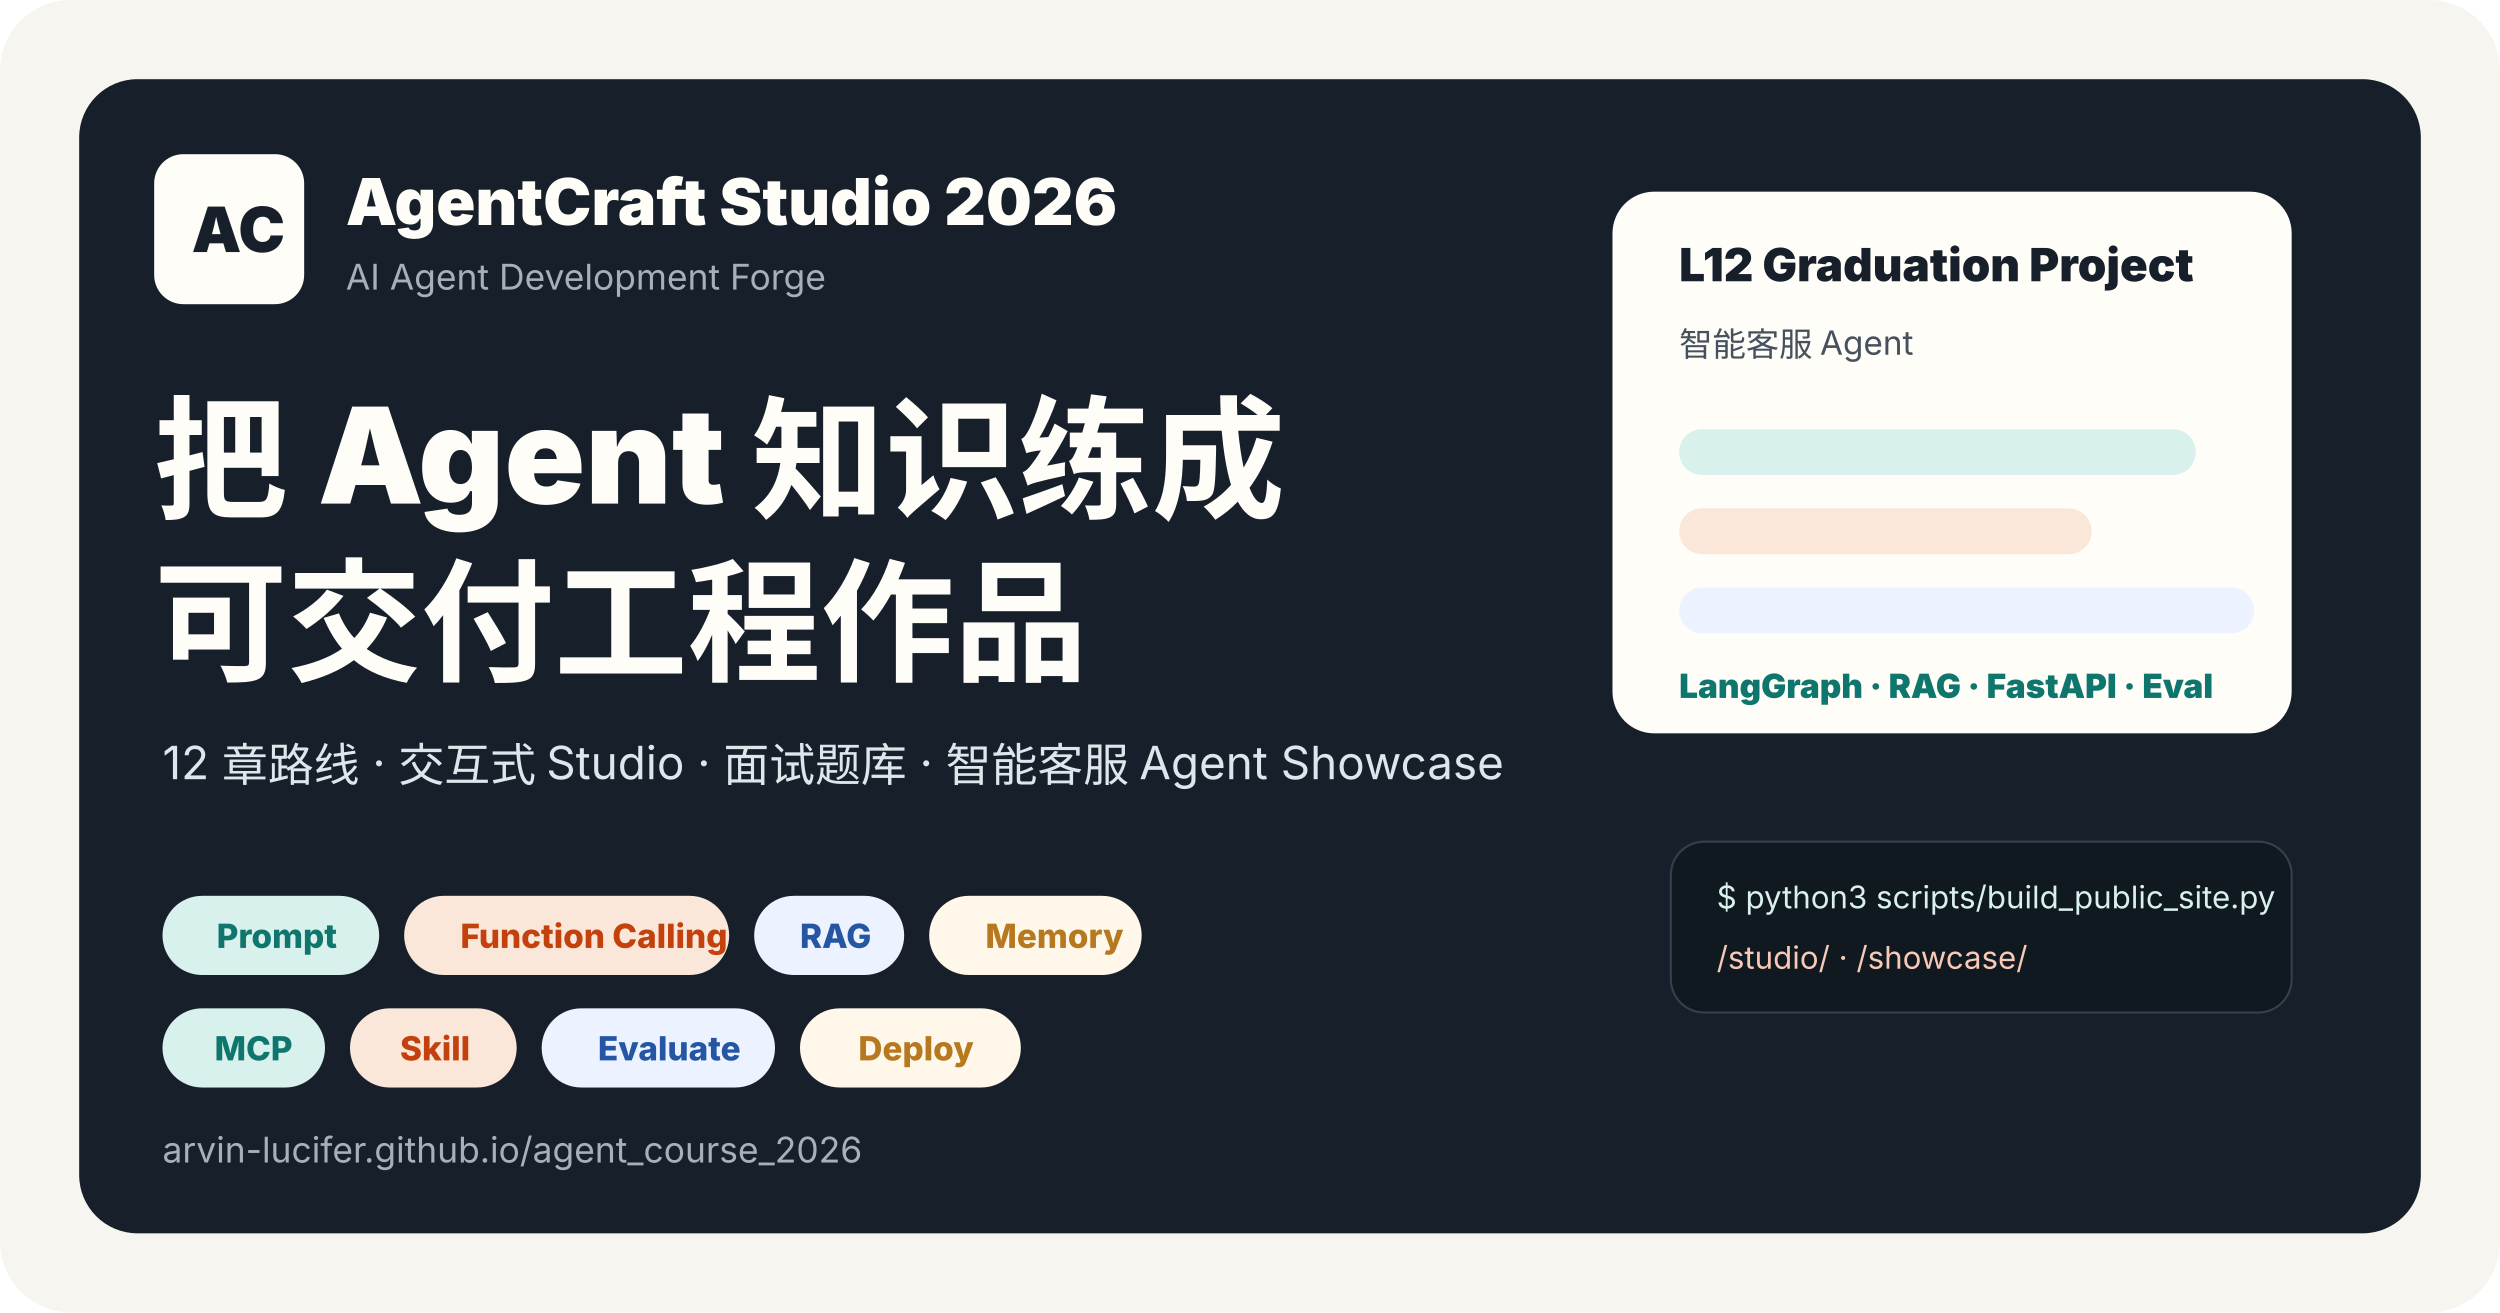
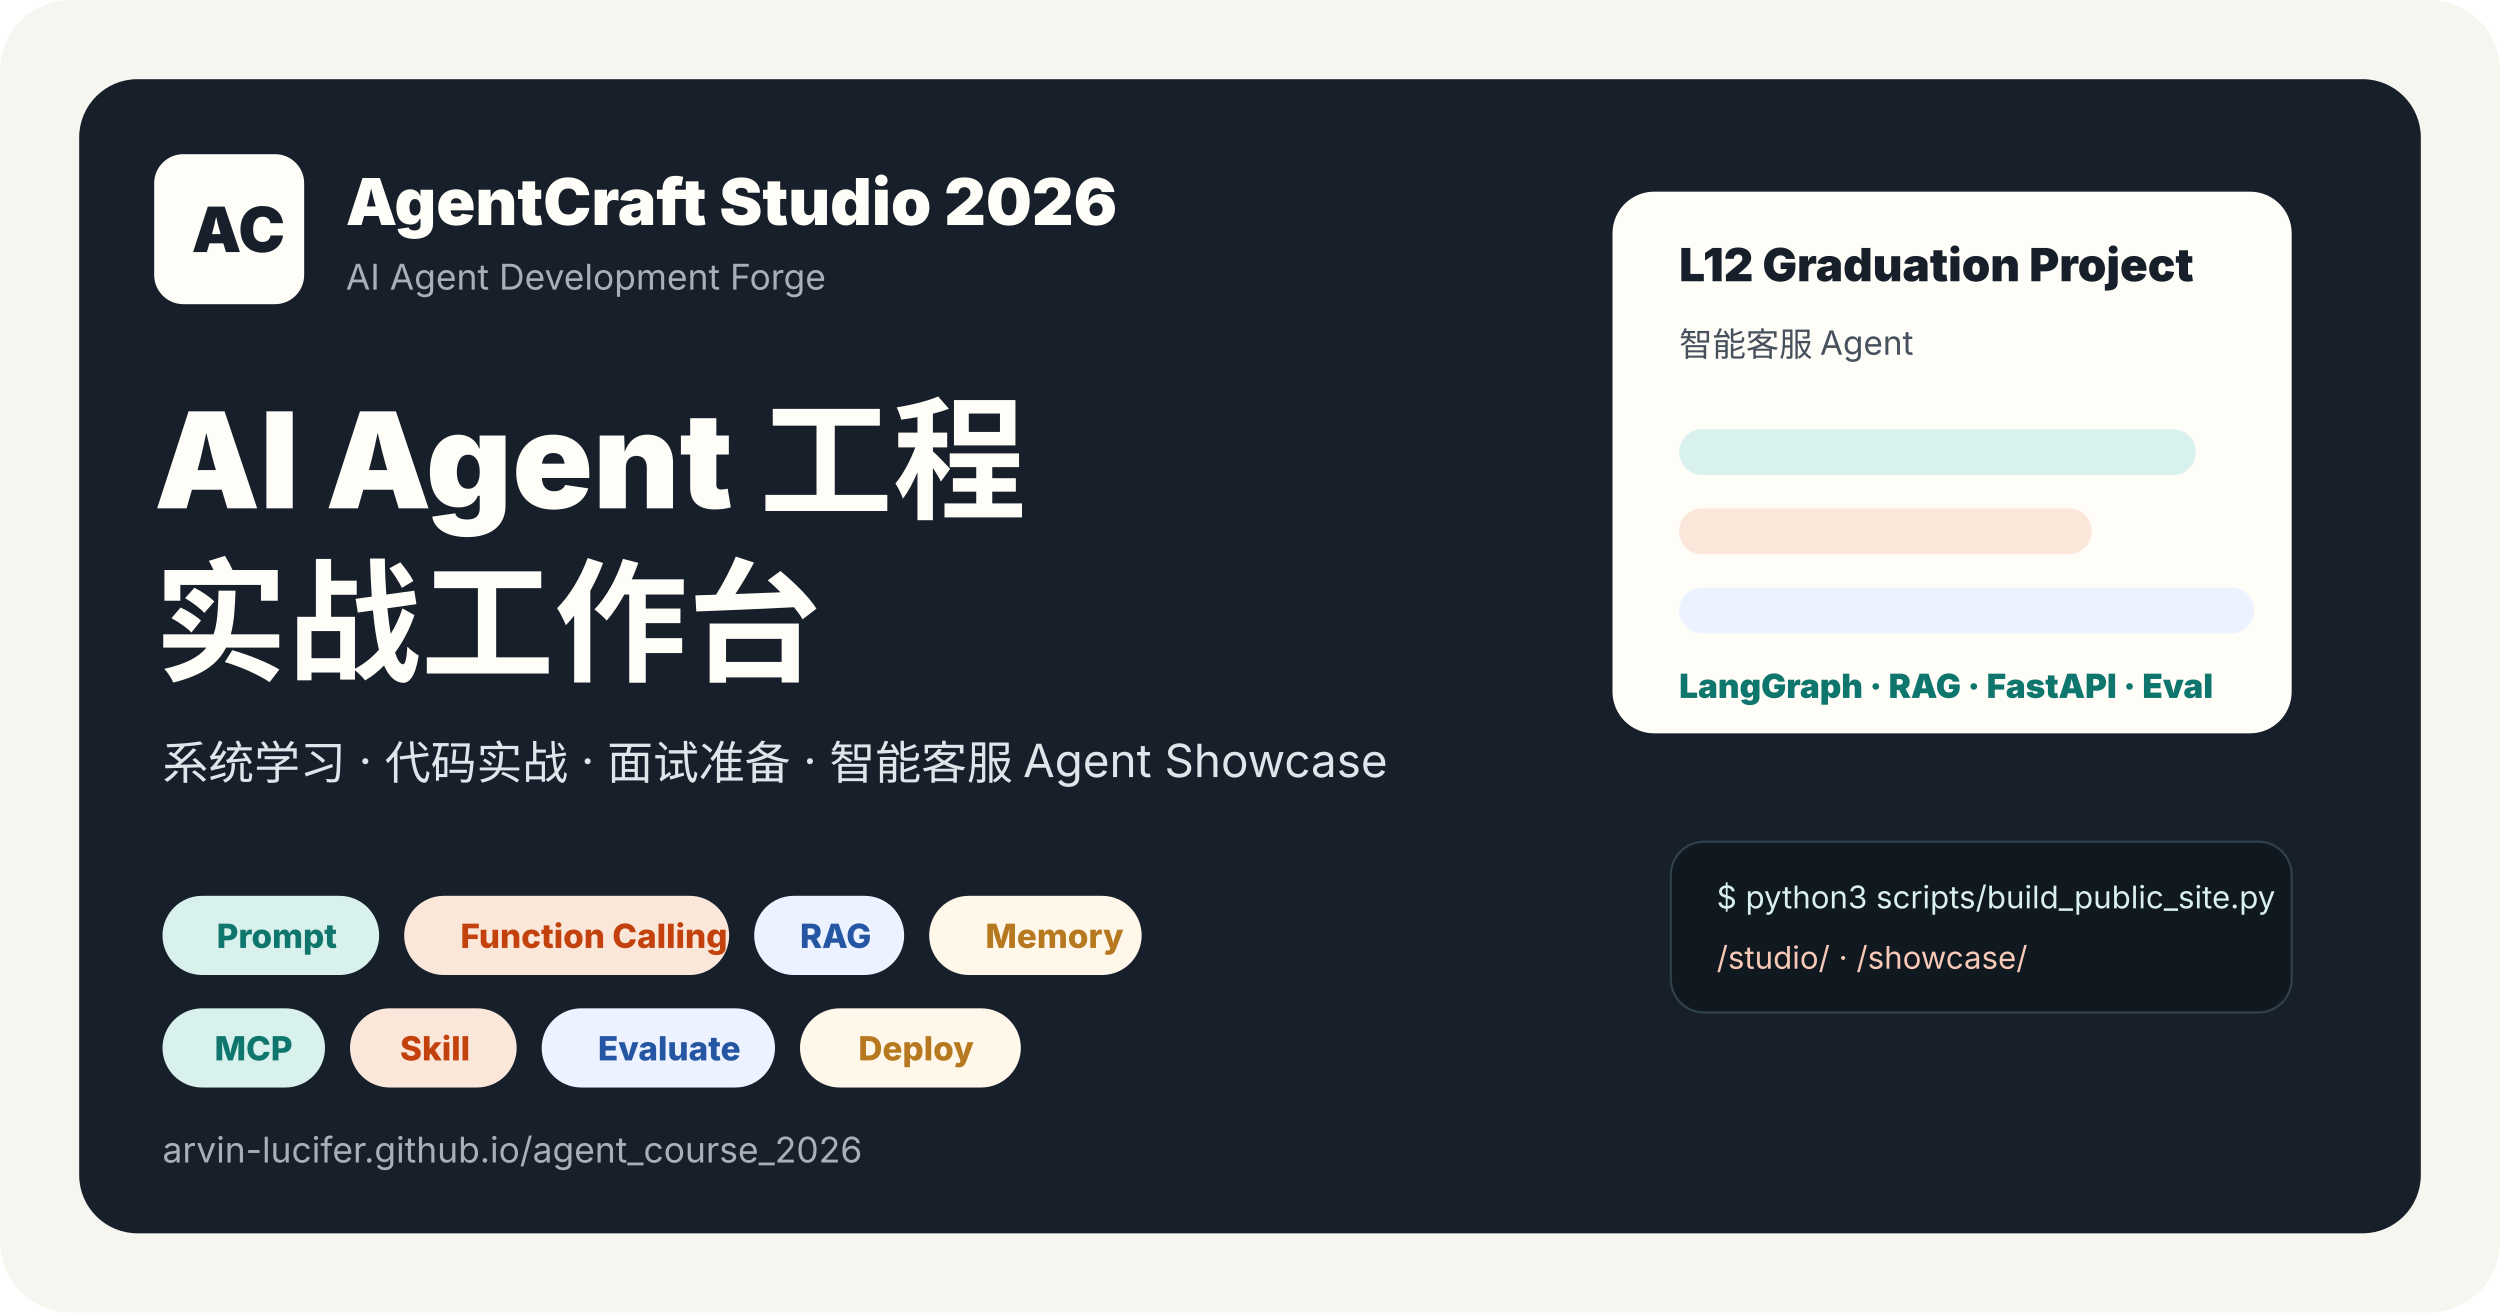
<svg xmlns="http://www.w3.org/2000/svg" width="1200" height="630" viewBox="0 0 1200 630" fill="none" role="img" aria-labelledby="title desc">
  <rect width="1200" height="630" rx="34" fill="#F7F5EF" />
  <rect x="38" y="38" width="1124" height="554" rx="28" fill="#17202A" />
  <rect x="74" y="74" width="72" height="72" rx="14" fill="#FFFDF8" />
  <text x="92" y="121" fill="#17202A" font-family="Inter,Arial,sans-serif" font-size="30" font-weight="900">AC</text>
  <text x="166" y="108" fill="#FFFDF8" font-family="Inter,Arial,sans-serif" font-size="31" font-weight="900">AgentCraft Studio 2026</text>
  <text x="166" y="139" fill="#A7B0B8" font-family="Inter,Arial,sans-serif" font-size="17">AI Agent Development Forge</text>
-   <text x="74" y="244" fill="#FFFDF8" font-family="Inter,Arial,sans-serif" font-size="64" font-weight="900">把 Agent 知识练成</text>
-   <text x="74" y="322" fill="#FFFDF8" font-family="Inter,Arial,sans-serif" font-size="64" font-weight="900">可交付工程作品</text>
-   <text x="78" y="374" fill="#DDE6EA" font-family="Inter,Arial,sans-serif" font-size="22">12 章路线 · 交互式 Studio · 面试题库 · 智能客服 Agent Showcase</text>
+   <text x="74" y="244" fill="#FFFDF8" font-family="Inter,Arial,sans-serif" font-size="64" font-weight="900">AI Agent 工程</text>
+   <text x="74" y="322" fill="#FFFDF8" font-family="Inter,Arial,sans-serif" font-size="64" font-weight="900">实战工作台</text>
+   <text x="78" y="374" fill="#DDE6EA" font-family="Inter,Arial,sans-serif" font-size="22">系统学习 · 代码实战 · 面试准备 · 智能客服 Agent Showcase</text>
  <g font-family="Inter,Arial,sans-serif" font-size="16" font-weight="800">
    <rect x="78" y="430" width="104" height="38" rx="19" fill="#D9F1ED" />
    <text x="104" y="455" fill="#0F766E">Prompt</text>
    <rect x="194" y="430" width="156" height="38" rx="19" fill="#FBE7D9" />
    <text x="221" y="455" fill="#C2410C">Function Calling</text>
    <rect x="362" y="430" width="72" height="38" rx="19" fill="#ECF2FF" />
    <text x="384" y="455" fill="#2556A3">RAG</text>
    <rect x="446" y="430" width="102" height="38" rx="19" fill="#FFF7EA" />
    <text x="473" y="455" fill="#B7791F">Memory</text>
    <rect x="78" y="484" width="78" height="38" rx="19" fill="#D9F1ED" />
    <text x="103" y="509" fill="#0F766E">MCP</text>
    <rect x="168" y="484" width="80" height="38" rx="19" fill="#FBE7D9" />
    <text x="192" y="509" fill="#C2410C">Skill</text>
    <rect x="260" y="484" width="112" height="38" rx="19" fill="#ECF2FF" />
    <text x="287" y="509" fill="#2556A3">Evaluate</text>
    <rect x="384" y="484" width="106" height="38" rx="19" fill="#FFF7EA" />
    <text x="412" y="509" fill="#B7791F">Deploy</text>
  </g>
  <g font-family="Inter,Arial,sans-serif">
    <rect x="774" y="92" width="326" height="260" rx="20" fill="#FFFDF8" />
    <text x="806" y="135" fill="#17202A" font-size="22" font-weight="900">L12 Graduation Project</text>
    <text x="806" y="171" fill="#46515D" font-size="16">智能客服 Agent</text>
    <rect x="806" y="206" width="248" height="22" rx="11" fill="#D9F1ED" />
    <rect x="806" y="244" width="198" height="22" rx="11" fill="#FBE7D9" />
    <rect x="806" y="282" width="276" height="22" rx="11" fill="#ECF2FF" />
    <text x="806" y="335" fill="#0F766E" font-size="16" font-weight="900">LangGraph · RAG · FastAPI · Eval</text>
    <rect x="802" y="404" width="298" height="82" rx="16" fill="#101820" stroke="#30424D" />
    <text x="824" y="436" fill="#D9F1ED" font-size="15">$ python3 scripts/build_public_site.py</text>
    <text x="824" y="465" fill="#F7C9B6" font-size="15">/studio/ · /showcase/</text>
  </g>
  <text x="78" y="558" fill="#A7B0B8" font-family="Inter,Arial,sans-serif" font-size="17">arvin-lucifer.github.io/agent_course_2026</text>
</svg>
